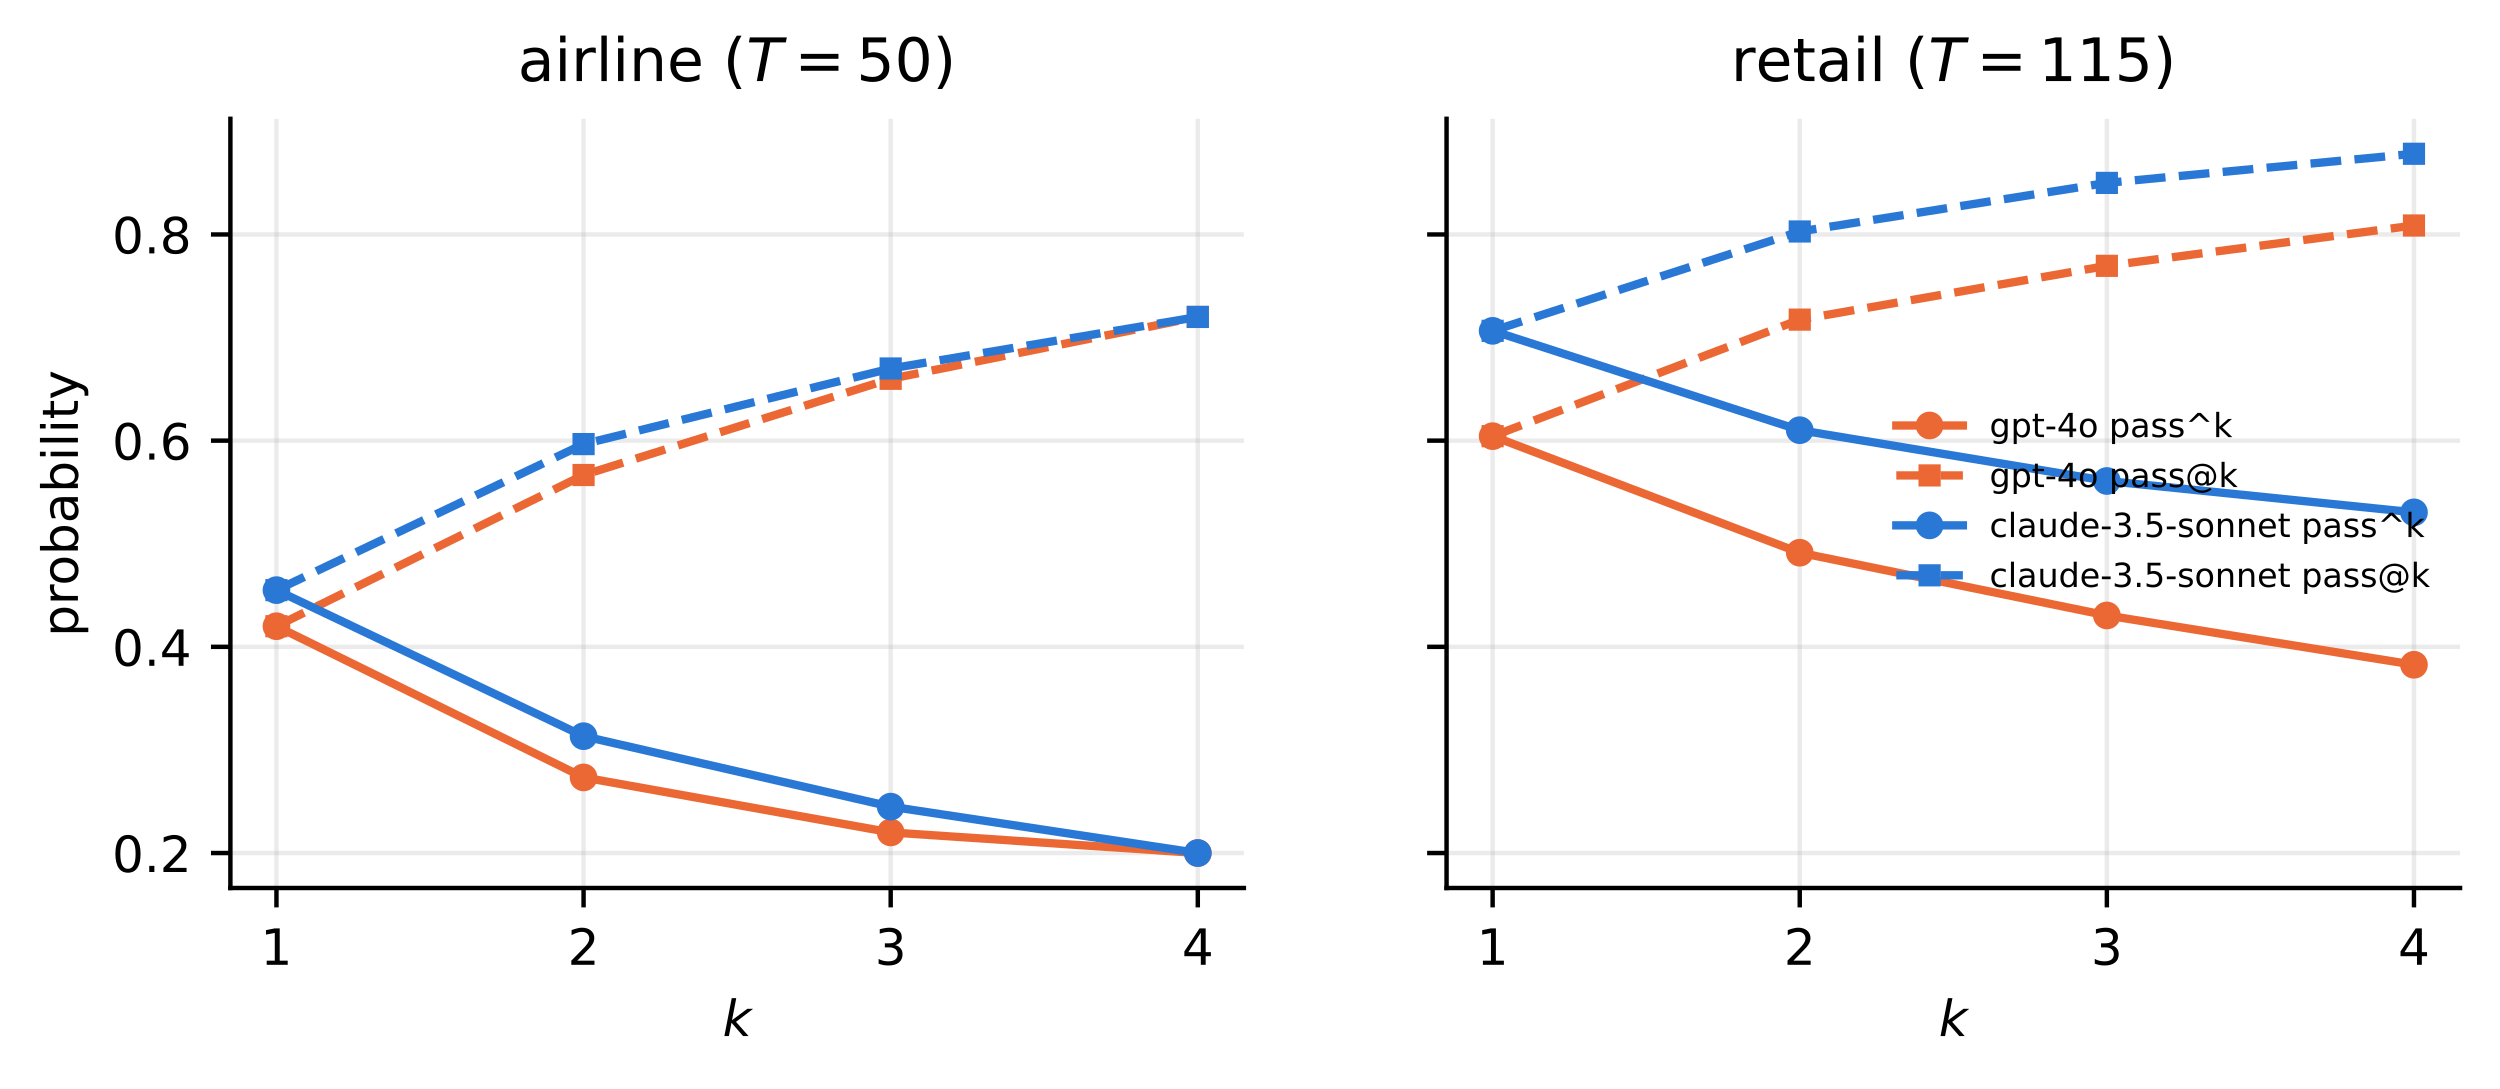
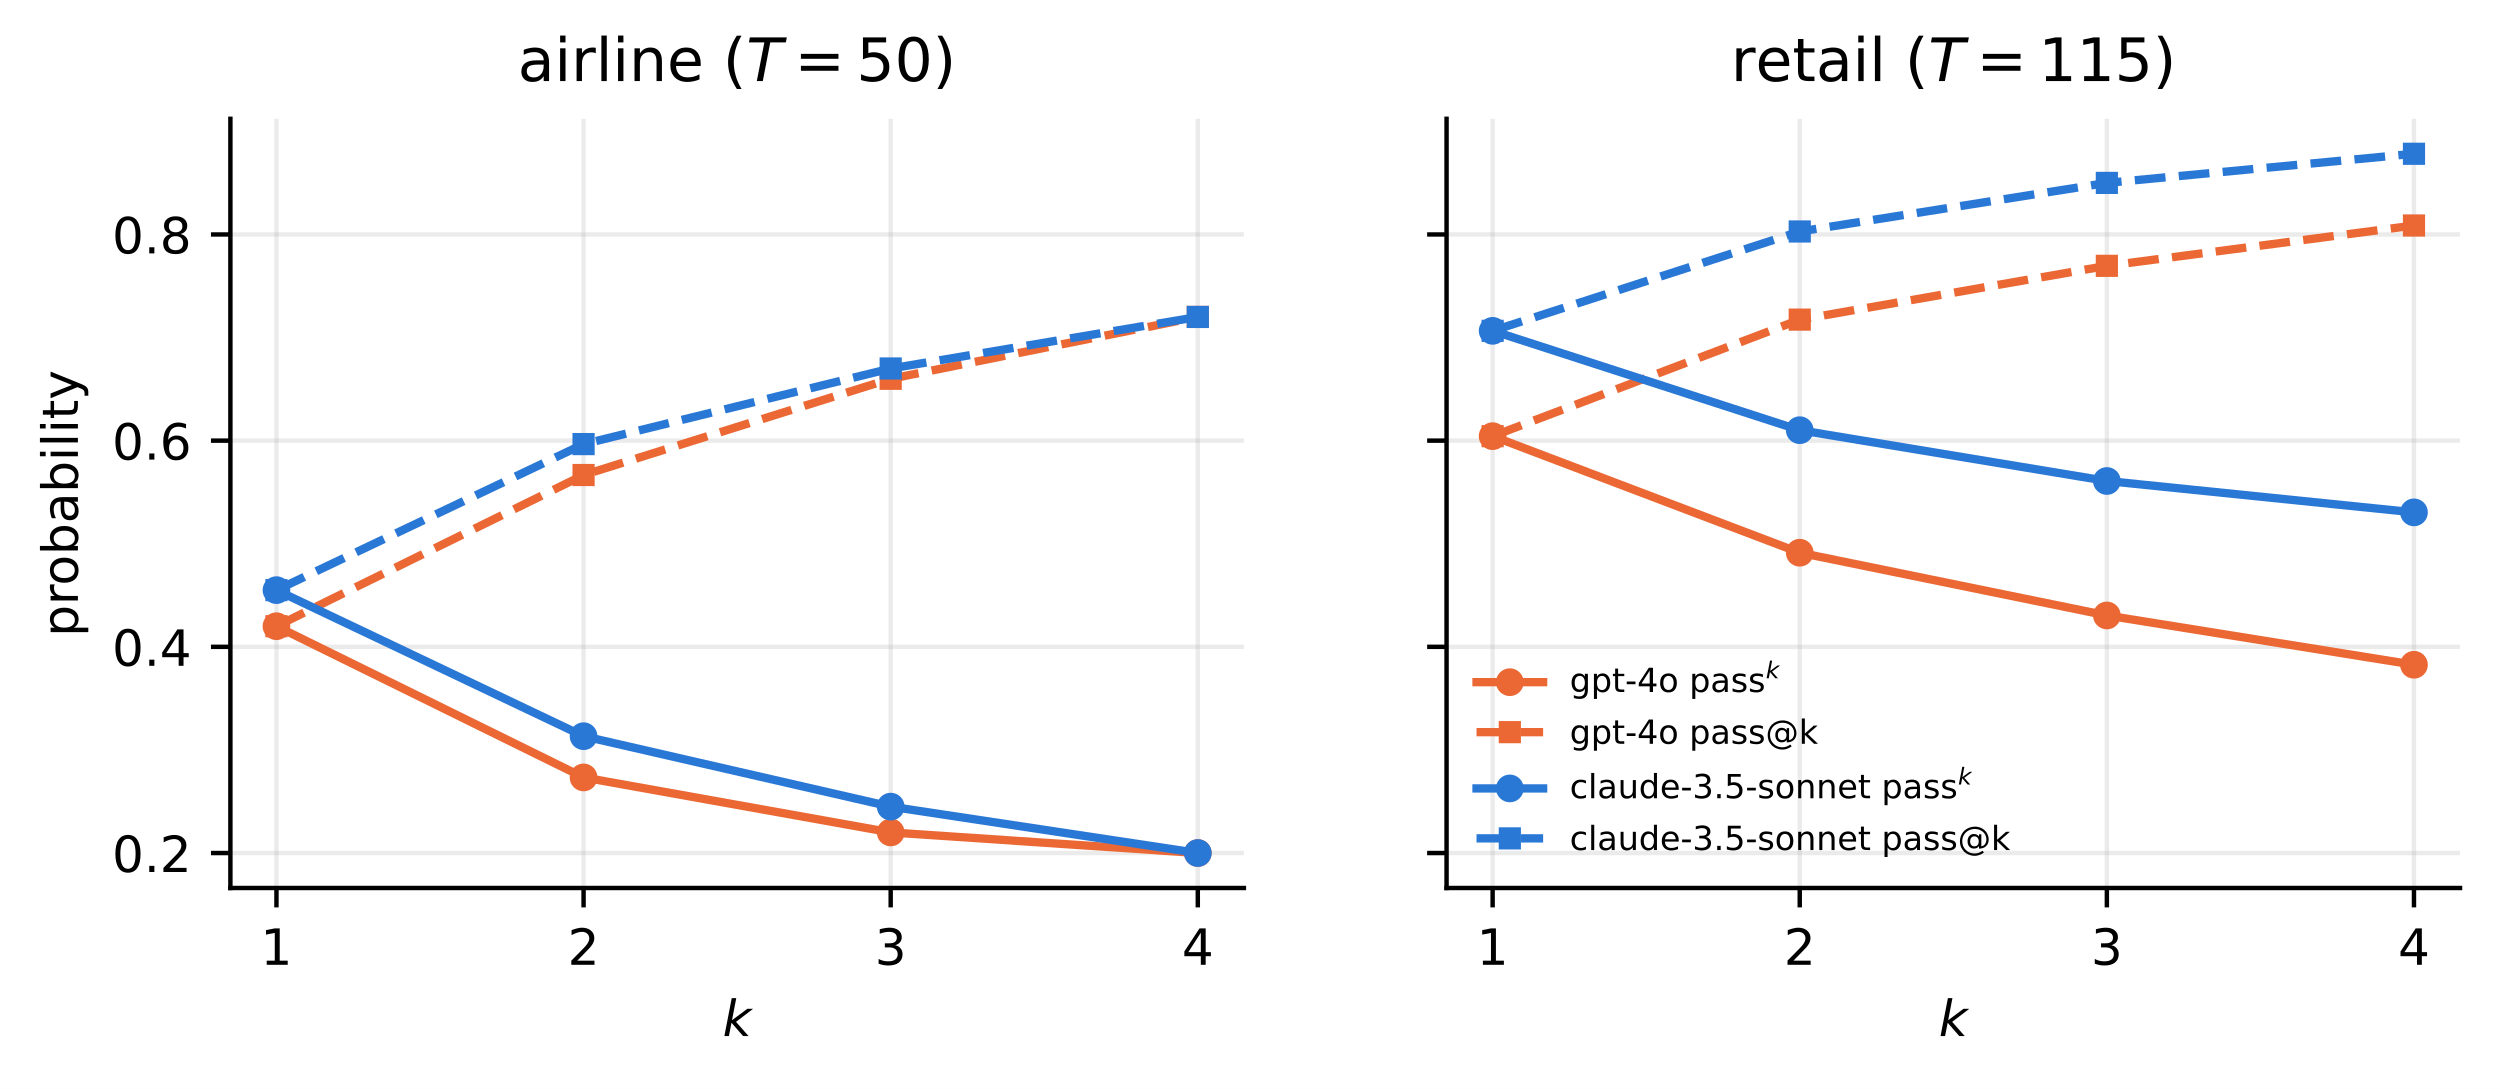
<svg xmlns="http://www.w3.org/2000/svg" xmlns:xlink="http://www.w3.org/1999/xlink" width="450.474pt" height="196.21pt" viewBox="0 0 450.474 196.21" version="1.1">
  <defs>
    <style type="text/css">*{stroke-linejoin: round; stroke-linecap: butt}</style>
  </defs>
  <g id="figure_1">
    <g id="patch_1">
      <path d="M 0 196.21  L 450.474 196.21  L 450.474 -0  L 0 -0  z " style="fill: #ffffff" />
    </g>
    <g id="axes_1">
      <g id="patch_2">
        <path d="M 41.514 160.008  L 224.132 160.008  L 224.132 21.408  L 41.514 21.408  z " style="fill: #ffffff" />
      </g>
      <g id="matplotlib.axis_1">
        <g id="xtick_1">
          <g id="line2d_1">
-             <path d="M 49.814 160.008  L 49.814 21.408  " clip-path="url(#p2a8a9ec91e)" style="fill: none; stroke: #b0b0b0; stroke-opacity: 0.25; stroke-width: 0.8; stroke-linecap: square" />
+             <path d="M 49.814 160.008  L 49.814 21.408  " clip-path="url(#pbe642a0449)" style="fill: none; stroke: #b0b0b0; stroke-opacity: 0.25; stroke-width: 0.8; stroke-linecap: square" />
          </g>
          <g id="line2d_2">
            <defs>
-               <path id="mb971554328" d="M 0 0  L 0 3.5  " style="stroke: #000000; stroke-width: 0.8" />
+               <path id="m2a8610dd9b" d="M 0 0  L 0 3.5  " style="stroke: #000000; stroke-width: 0.8" />
            </defs>
            <g>
-               <use xlink:href="#mb971554328" x="49.814" y="160.008" style="stroke: #000000; stroke-width: 0.8" />
+               <use xlink:href="#m2a8610dd9b" x="49.814" y="160.008" style="stroke: #000000; stroke-width: 0.8" />
            </g>
          </g>
          <g id="text_1">
            <text style="font-size: 9px; font-family: 'DejaVu Sans', 'Bitstream Vera Sans', 'Computer Modern Sans Serif', 'Lucida Grande', 'Verdana', 'Geneva', 'Lucid', 'Arial', 'Helvetica', 'Avant Garde', sans-serif; text-anchor: middle" x="49.814" y="173.846" transform="rotate(-0 49.81434 173.8459)">1</text>
          </g>
        </g>
        <g id="xtick_2">
          <g id="line2d_3">
-             <path d="M 105.153 160.008  L 105.153 21.408  " clip-path="url(#p2a8a9ec91e)" style="fill: none; stroke: #b0b0b0; stroke-opacity: 0.25; stroke-width: 0.8; stroke-linecap: square" />
+             <path d="M 105.153 160.008  L 105.153 21.408  " clip-path="url(#pbe642a0449)" style="fill: none; stroke: #b0b0b0; stroke-opacity: 0.25; stroke-width: 0.8; stroke-linecap: square" />
          </g>
          <g id="line2d_4">
            <g>
-               <use xlink:href="#mb971554328" x="105.153" y="160.008" style="stroke: #000000; stroke-width: 0.8" />
+               <use xlink:href="#m2a8610dd9b" x="105.153" y="160.008" style="stroke: #000000; stroke-width: 0.8" />
            </g>
          </g>
          <g id="text_2">
            <text style="font-size: 9px; font-family: 'DejaVu Sans', 'Bitstream Vera Sans', 'Computer Modern Sans Serif', 'Lucida Grande', 'Verdana', 'Geneva', 'Lucid', 'Arial', 'Helvetica', 'Avant Garde', sans-serif; text-anchor: middle" x="105.153" y="173.846" transform="rotate(-0 105.1532 173.8459)">2</text>
          </g>
        </g>
        <g id="xtick_3">
          <g id="line2d_5">
-             <path d="M 160.492 160.008  L 160.492 21.408  " clip-path="url(#p2a8a9ec91e)" style="fill: none; stroke: #b0b0b0; stroke-opacity: 0.25; stroke-width: 0.8; stroke-linecap: square" />
+             <path d="M 160.492 160.008  L 160.492 21.408  " clip-path="url(#pbe642a0449)" style="fill: none; stroke: #b0b0b0; stroke-opacity: 0.25; stroke-width: 0.8; stroke-linecap: square" />
          </g>
          <g id="line2d_6">
            <g>
-               <use xlink:href="#mb971554328" x="160.492" y="160.008" style="stroke: #000000; stroke-width: 0.8" />
+               <use xlink:href="#m2a8610dd9b" x="160.492" y="160.008" style="stroke: #000000; stroke-width: 0.8" />
            </g>
          </g>
          <g id="text_3">
            <text style="font-size: 9px; font-family: 'DejaVu Sans', 'Bitstream Vera Sans', 'Computer Modern Sans Serif', 'Lucida Grande', 'Verdana', 'Geneva', 'Lucid', 'Arial', 'Helvetica', 'Avant Garde', sans-serif; text-anchor: middle" x="160.492" y="173.846" transform="rotate(-0 160.492 173.8459)">3</text>
          </g>
        </g>
        <g id="xtick_4">
          <g id="line2d_7">
-             <path d="M 215.831 160.008  L 215.831 21.408  " clip-path="url(#p2a8a9ec91e)" style="fill: none; stroke: #b0b0b0; stroke-opacity: 0.25; stroke-width: 0.8; stroke-linecap: square" />
+             <path d="M 215.831 160.008  L 215.831 21.408  " clip-path="url(#pbe642a0449)" style="fill: none; stroke: #b0b0b0; stroke-opacity: 0.25; stroke-width: 0.8; stroke-linecap: square" />
          </g>
          <g id="line2d_8">
            <g>
-               <use xlink:href="#mb971554328" x="215.831" y="160.008" style="stroke: #000000; stroke-width: 0.8" />
+               <use xlink:href="#m2a8610dd9b" x="215.831" y="160.008" style="stroke: #000000; stroke-width: 0.8" />
            </g>
          </g>
          <g id="text_4">
            <text style="font-size: 9px; font-family: 'DejaVu Sans', 'Bitstream Vera Sans', 'Computer Modern Sans Serif', 'Lucida Grande', 'Verdana', 'Geneva', 'Lucid', 'Arial', 'Helvetica', 'Avant Garde', sans-serif; text-anchor: middle" x="215.831" y="173.846" transform="rotate(-0 215.8309 173.8459)">4</text>
          </g>
        </g>
        <g id="text_5">
          <g transform="translate(130.2126 186.848)">
            <text>
              <tspan x="0" y="-0.156" style="font-style: oblique; font-size: 9px; font-family: 'DejaVu Sans'">k</tspan>
            </text>
          </g>
        </g>
      </g>
      <g id="matplotlib.axis_2">
        <g id="ytick_1">
          <g id="line2d_9">
-             <path d="M 41.514 153.708  L 224.132 153.708  " clip-path="url(#p2a8a9ec91e)" style="fill: none; stroke: #b0b0b0; stroke-opacity: 0.25; stroke-width: 0.8; stroke-linecap: square" />
+             <path d="M 41.514 153.708  L 224.132 153.708  " clip-path="url(#pbe642a0449)" style="fill: none; stroke: #b0b0b0; stroke-opacity: 0.25; stroke-width: 0.8; stroke-linecap: square" />
          </g>
          <g id="line2d_10">
            <defs>
-               <path id="maf1c0a538e" d="M 0 0  L -3.5 0  " style="stroke: #000000; stroke-width: 0.8" />
+               <path id="mf143df20ba" d="M 0 0  L -3.5 0  " style="stroke: #000000; stroke-width: 0.8" />
            </defs>
            <g>
-               <use xlink:href="#maf1c0a538e" x="41.514" y="153.708" style="stroke: #000000; stroke-width: 0.8" />
+               <use xlink:href="#mf143df20ba" x="41.514" y="153.708" style="stroke: #000000; stroke-width: 0.8" />
            </g>
          </g>
          <g id="text_6">
            <text style="font-size: 9px; font-family: 'DejaVu Sans', 'Bitstream Vera Sans', 'Computer Modern Sans Serif', 'Lucida Grande', 'Verdana', 'Geneva', 'Lucid', 'Arial', 'Helvetica', 'Avant Garde', sans-serif; text-anchor: end" x="34.514" y="157.127" transform="rotate(-0 34.51352 157.1269)">0.2</text>
          </g>
        </g>
        <g id="ytick_2">
          <g id="line2d_11">
-             <path d="M 41.514 116.554  L 224.132 116.554  " clip-path="url(#p2a8a9ec91e)" style="fill: none; stroke: #b0b0b0; stroke-opacity: 0.25; stroke-width: 0.8; stroke-linecap: square" />
+             <path d="M 41.514 116.554  L 224.132 116.554  " clip-path="url(#pbe642a0449)" style="fill: none; stroke: #b0b0b0; stroke-opacity: 0.25; stroke-width: 0.8; stroke-linecap: square" />
          </g>
          <g id="line2d_12">
            <g>
-               <use xlink:href="#maf1c0a538e" x="41.514" y="116.554" style="stroke: #000000; stroke-width: 0.8" />
+               <use xlink:href="#mf143df20ba" x="41.514" y="116.554" style="stroke: #000000; stroke-width: 0.8" />
            </g>
          </g>
          <g id="text_7">
            <text style="font-size: 9px; font-family: 'DejaVu Sans', 'Bitstream Vera Sans', 'Computer Modern Sans Serif', 'Lucida Grande', 'Verdana', 'Geneva', 'Lucid', 'Arial', 'Helvetica', 'Avant Garde', sans-serif; text-anchor: end" x="34.514" y="119.973" transform="rotate(-0 34.51352 119.9731)">0.4</text>
          </g>
        </g>
        <g id="ytick_3">
          <g id="line2d_13">
-             <path d="M 41.514 79.4  L 224.132 79.4  " clip-path="url(#p2a8a9ec91e)" style="fill: none; stroke: #b0b0b0; stroke-opacity: 0.25; stroke-width: 0.8; stroke-linecap: square" />
+             <path d="M 41.514 79.4  L 224.132 79.4  " clip-path="url(#pbe642a0449)" style="fill: none; stroke: #b0b0b0; stroke-opacity: 0.25; stroke-width: 0.8; stroke-linecap: square" />
          </g>
          <g id="line2d_14">
            <g>
-               <use xlink:href="#maf1c0a538e" x="41.514" y="79.4" style="stroke: #000000; stroke-width: 0.8" />
+               <use xlink:href="#mf143df20ba" x="41.514" y="79.4" style="stroke: #000000; stroke-width: 0.8" />
            </g>
          </g>
          <g id="text_8">
            <text style="font-size: 9px; font-family: 'DejaVu Sans', 'Bitstream Vera Sans', 'Computer Modern Sans Serif', 'Lucida Grande', 'Verdana', 'Geneva', 'Lucid', 'Arial', 'Helvetica', 'Avant Garde', sans-serif; text-anchor: end" x="34.514" y="82.819" transform="rotate(-0 34.51352 82.81925)">0.6</text>
          </g>
        </g>
        <g id="ytick_4">
          <g id="line2d_15">
-             <path d="M 41.514 42.246  L 224.132 42.246  " clip-path="url(#p2a8a9ec91e)" style="fill: none; stroke: #b0b0b0; stroke-opacity: 0.25; stroke-width: 0.8; stroke-linecap: square" />
+             <path d="M 41.514 42.246  L 224.132 42.246  " clip-path="url(#pbe642a0449)" style="fill: none; stroke: #b0b0b0; stroke-opacity: 0.25; stroke-width: 0.8; stroke-linecap: square" />
          </g>
          <g id="line2d_16">
            <g>
-               <use xlink:href="#maf1c0a538e" x="41.514" y="42.246" style="stroke: #000000; stroke-width: 0.8" />
+               <use xlink:href="#mf143df20ba" x="41.514" y="42.246" style="stroke: #000000; stroke-width: 0.8" />
            </g>
          </g>
          <g id="text_9">
            <text style="font-size: 9px; font-family: 'DejaVu Sans', 'Bitstream Vera Sans', 'Computer Modern Sans Serif', 'Lucida Grande', 'Verdana', 'Geneva', 'Lucid', 'Arial', 'Helvetica', 'Avant Garde', sans-serif; text-anchor: end" x="34.514" y="45.665" transform="rotate(-0 34.51352 45.66541)">0.8</text>
          </g>
        </g>
        <g id="text_10">
          <text style="font-size: 9px; font-family: 'DejaVu Sans', 'Bitstream Vera Sans', 'Computer Modern Sans Serif', 'Lucida Grande', 'Verdana', 'Geneva', 'Lucid', 'Arial', 'Helvetica', 'Avant Garde', sans-serif; text-anchor: middle" x="14.039" y="90.708" transform="rotate(-90 14.03859 90.708)">probability</text>
        </g>
      </g>
      <g id="line2d_17">
-         <path d="M 49.814 112.839  L 105.153 140.085  L 160.492 149.993  L 215.831 153.708  " clip-path="url(#p2a8a9ec91e)" style="fill: none; stroke: #eb6834; stroke-width: 1.5; stroke-linecap: square" />
+         <path d="M 49.814 112.839  L 105.153 140.085  L 160.492 149.993  L 215.831 153.708  " clip-path="url(#pbe642a0449)" style="fill: none; stroke: #eb6834; stroke-width: 1.5; stroke-linecap: square" />
        <defs>
-           <path id="m4c5f405636" d="M 0 2  C 0.53 2 1.039 1.789 1.414 1.414  C 1.789 1.039 2 0.53 2 0  C 2 -0.53 1.789 -1.039 1.414 -1.414  C 1.039 -1.789 0.53 -2 0 -2  C -0.53 -2 -1.039 -1.789 -1.414 -1.414  C -1.789 -1.039 -2 -0.53 -2 0  C -2 0.53 -1.789 1.039 -1.414 1.414  C -1.039 1.789 -0.53 2 0 2  z " style="stroke: #eb6834" />
+           <path id="mca88dd2475" d="M 0 2  C 0.53 2 1.039 1.789 1.414 1.414  C 1.789 1.039 2 0.53 2 0  C 2 -0.53 1.789 -1.039 1.414 -1.414  C 1.039 -1.789 0.53 -2 0 -2  C -0.53 -2 -1.039 -1.789 -1.414 -1.414  C -1.789 -1.039 -2 -0.53 -2 0  C -2 0.53 -1.789 1.039 -1.414 1.414  C -1.039 1.789 -0.53 2 0 2  z " style="stroke: #eb6834" />
        </defs>
-         <g clip-path="url(#p2a8a9ec91e)">
-           <use xlink:href="#m4c5f405636" x="49.814" y="112.839" style="fill: #eb6834; stroke: #eb6834" />
-           <use xlink:href="#m4c5f405636" x="105.153" y="140.085" style="fill: #eb6834; stroke: #eb6834" />
-           <use xlink:href="#m4c5f405636" x="160.492" y="149.993" style="fill: #eb6834; stroke: #eb6834" />
-           <use xlink:href="#m4c5f405636" x="215.831" y="153.708" style="fill: #eb6834; stroke: #eb6834" />
+         <g clip-path="url(#pbe642a0449)">
+           <use xlink:href="#mca88dd2475" x="49.814" y="112.839" style="fill: #eb6834; stroke: #eb6834" />
+           <use xlink:href="#mca88dd2475" x="105.153" y="140.085" style="fill: #eb6834; stroke: #eb6834" />
+           <use xlink:href="#mca88dd2475" x="160.492" y="149.993" style="fill: #eb6834; stroke: #eb6834" />
+           <use xlink:href="#mca88dd2475" x="215.831" y="153.708" style="fill: #eb6834; stroke: #eb6834" />
        </g>
      </g>
      <g id="line2d_18">
-         <path d="M 49.814 112.839  L 105.153 85.593  L 160.492 68.254  L 215.831 57.108  " clip-path="url(#p2a8a9ec91e)" style="fill: none; stroke-dasharray: 5.55,2.4; stroke-dashoffset: 0; stroke: #eb6834; stroke-width: 1.5" />
+         <path d="M 49.814 112.839  L 105.153 85.593  L 160.492 68.254  L 215.831 57.108  " clip-path="url(#pbe642a0449)" style="fill: none; stroke-dasharray: 5.55,2.4; stroke-dashoffset: 0; stroke: #eb6834; stroke-width: 1.5" />
        <defs>
-           <path id="m3710a5aaa8" d="M -1.5 1.5  L 1.5 1.5  L 1.5 -1.5  L -1.5 -1.5  z " style="stroke: #eb6834; stroke-linejoin: miter" />
+           <path id="m6810fb49ba" d="M -1.5 1.5  L 1.5 1.5  L 1.5 -1.5  L -1.5 -1.5  z " style="stroke: #eb6834; stroke-linejoin: miter" />
        </defs>
-         <g clip-path="url(#p2a8a9ec91e)">
-           <use xlink:href="#m3710a5aaa8" x="49.814" y="112.839" style="fill: #eb6834; stroke: #eb6834; stroke-linejoin: miter" />
-           <use xlink:href="#m3710a5aaa8" x="105.153" y="85.593" style="fill: #eb6834; stroke: #eb6834; stroke-linejoin: miter" />
-           <use xlink:href="#m3710a5aaa8" x="160.492" y="68.254" style="fill: #eb6834; stroke: #eb6834; stroke-linejoin: miter" />
-           <use xlink:href="#m3710a5aaa8" x="215.831" y="57.108" style="fill: #eb6834; stroke: #eb6834; stroke-linejoin: miter" />
+         <g clip-path="url(#pbe642a0449)">
+           <use xlink:href="#m6810fb49ba" x="49.814" y="112.839" style="fill: #eb6834; stroke: #eb6834; stroke-linejoin: miter" />
+           <use xlink:href="#m6810fb49ba" x="105.153" y="85.593" style="fill: #eb6834; stroke: #eb6834; stroke-linejoin: miter" />
+           <use xlink:href="#m6810fb49ba" x="160.492" y="68.254" style="fill: #eb6834; stroke: #eb6834; stroke-linejoin: miter" />
+           <use xlink:href="#m6810fb49ba" x="215.831" y="57.108" style="fill: #eb6834; stroke: #eb6834; stroke-linejoin: miter" />
        </g>
      </g>
      <g id="line2d_19">
-         <path d="M 49.814 106.337  L 105.153 132.654  L 160.492 145.348  L 215.831 153.708  " clip-path="url(#p2a8a9ec91e)" style="fill: none; stroke: #2a78d6; stroke-width: 1.5; stroke-linecap: square" />
+         <path d="M 49.814 106.337  L 105.153 132.654  L 160.492 145.348  L 215.831 153.708  " clip-path="url(#pbe642a0449)" style="fill: none; stroke: #2a78d6; stroke-width: 1.5; stroke-linecap: square" />
        <defs>
-           <path id="m49c2b60aa7" d="M 0 2  C 0.53 2 1.039 1.789 1.414 1.414  C 1.789 1.039 2 0.53 2 0  C 2 -0.53 1.789 -1.039 1.414 -1.414  C 1.039 -1.789 0.53 -2 0 -2  C -0.53 -2 -1.039 -1.789 -1.414 -1.414  C -1.789 -1.039 -2 -0.53 -2 0  C -2 0.53 -1.789 1.039 -1.414 1.414  C -1.039 1.789 -0.53 2 0 2  z " style="stroke: #2a78d6" />
+           <path id="me461c7ccdc" d="M 0 2  C 0.53 2 1.039 1.789 1.414 1.414  C 1.789 1.039 2 0.53 2 0  C 2 -0.53 1.789 -1.039 1.414 -1.414  C 1.039 -1.789 0.53 -2 0 -2  C -0.53 -2 -1.039 -1.789 -1.414 -1.414  C -1.789 -1.039 -2 -0.53 -2 0  C -2 0.53 -1.789 1.039 -1.414 1.414  C -1.039 1.789 -0.53 2 0 2  z " style="stroke: #2a78d6" />
        </defs>
-         <g clip-path="url(#p2a8a9ec91e)">
-           <use xlink:href="#m49c2b60aa7" x="49.814" y="106.337" style="fill: #2a78d6; stroke: #2a78d6" />
-           <use xlink:href="#m49c2b60aa7" x="105.153" y="132.654" style="fill: #2a78d6; stroke: #2a78d6" />
-           <use xlink:href="#m49c2b60aa7" x="160.492" y="145.348" style="fill: #2a78d6; stroke: #2a78d6" />
-           <use xlink:href="#m49c2b60aa7" x="215.831" y="153.708" style="fill: #2a78d6; stroke: #2a78d6" />
+         <g clip-path="url(#pbe642a0449)">
+           <use xlink:href="#me461c7ccdc" x="49.814" y="106.337" style="fill: #2a78d6; stroke: #2a78d6" />
+           <use xlink:href="#me461c7ccdc" x="105.153" y="132.654" style="fill: #2a78d6; stroke: #2a78d6" />
+           <use xlink:href="#me461c7ccdc" x="160.492" y="145.348" style="fill: #2a78d6; stroke: #2a78d6" />
+           <use xlink:href="#me461c7ccdc" x="215.831" y="153.708" style="fill: #2a78d6; stroke: #2a78d6" />
        </g>
      </g>
      <g id="line2d_20">
-         <path d="M 49.814 106.337  L 105.153 80.02  L 160.492 66.396  L 215.831 57.108  " clip-path="url(#p2a8a9ec91e)" style="fill: none; stroke-dasharray: 5.55,2.4; stroke-dashoffset: 0; stroke: #2a78d6; stroke-width: 1.5" />
+         <path d="M 49.814 106.337  L 105.153 80.02  L 160.492 66.396  L 215.831 57.108  " clip-path="url(#pbe642a0449)" style="fill: none; stroke-dasharray: 5.55,2.4; stroke-dashoffset: 0; stroke: #2a78d6; stroke-width: 1.5" />
        <defs>
-           <path id="m494b61b30a" d="M -1.5 1.5  L 1.5 1.5  L 1.5 -1.5  L -1.5 -1.5  z " style="stroke: #2a78d6; stroke-linejoin: miter" />
+           <path id="m9b87be59d2" d="M -1.5 1.5  L 1.5 1.5  L 1.5 -1.5  L -1.5 -1.5  z " style="stroke: #2a78d6; stroke-linejoin: miter" />
        </defs>
-         <g clip-path="url(#p2a8a9ec91e)">
-           <use xlink:href="#m494b61b30a" x="49.814" y="106.337" style="fill: #2a78d6; stroke: #2a78d6; stroke-linejoin: miter" />
-           <use xlink:href="#m494b61b30a" x="105.153" y="80.02" style="fill: #2a78d6; stroke: #2a78d6; stroke-linejoin: miter" />
-           <use xlink:href="#m494b61b30a" x="160.492" y="66.396" style="fill: #2a78d6; stroke: #2a78d6; stroke-linejoin: miter" />
-           <use xlink:href="#m494b61b30a" x="215.831" y="57.108" style="fill: #2a78d6; stroke: #2a78d6; stroke-linejoin: miter" />
+         <g clip-path="url(#pbe642a0449)">
+           <use xlink:href="#m9b87be59d2" x="49.814" y="106.337" style="fill: #2a78d6; stroke: #2a78d6; stroke-linejoin: miter" />
+           <use xlink:href="#m9b87be59d2" x="105.153" y="80.02" style="fill: #2a78d6; stroke: #2a78d6; stroke-linejoin: miter" />
+           <use xlink:href="#m9b87be59d2" x="160.492" y="66.396" style="fill: #2a78d6; stroke: #2a78d6; stroke-linejoin: miter" />
+           <use xlink:href="#m9b87be59d2" x="215.831" y="57.108" style="fill: #2a78d6; stroke: #2a78d6; stroke-linejoin: miter" />
        </g>
      </g>
      <g id="patch_3">
        <path d="M 41.514 160.008  L 41.514 21.408  " style="fill: none; stroke: #000000; stroke-width: 0.8; stroke-linejoin: miter; stroke-linecap: square" />
      </g>
      <g id="patch_4">
        <path d="M 41.514 160.008  L 224.132 160.008  " style="fill: none; stroke: #000000; stroke-width: 0.8; stroke-linejoin: miter; stroke-linecap: square" />
      </g>
      <g id="text_11">
        <g transform="translate(93.29461 15.408)">
          <text>
            <tspan x="0" y="-0.797" style="font-size: 10.8px; font-family: 'DejaVu Sans'">a</tspan>
            <tspan x="6.616" y="-0.797" style="font-size: 10.8px; font-family: 'DejaVu Sans'">i</tspan>
            <tspan x="9.616" y="-0.797" style="font-size: 10.8px; font-family: 'DejaVu Sans'">r</tspan>
            <tspan x="14.055" y="-0.797" style="font-size: 10.8px; font-family: 'DejaVu Sans'">l</tspan>
            <tspan x="17.055" y="-0.797" style="font-size: 10.8px; font-family: 'DejaVu Sans'">i</tspan>
            <tspan x="20.054" y="-0.797" style="font-size: 10.8px; font-family: 'DejaVu Sans'">n</tspan>
            <tspan x="26.897" y="-0.797" style="font-size: 10.8px; font-family: 'DejaVu Sans'">e</tspan>
            <tspan x="33.54" y="-0.797" style="font-size: 10.8px; font-family: 'DejaVu Sans'"> </tspan>
            <tspan x="36.972" y="-0.797" style="font-size: 10.8px; font-family: 'DejaVu Sans'">(</tspan>
            <tspan x="49.883" y="-0.797" style="font-size: 10.8px; font-family: 'DejaVu Sans'">=</tspan>
            <tspan x="61.033" y="-0.797" style="font-size: 10.8px; font-family: 'DejaVu Sans'">5</tspan>
            <tspan x="67.902" y="-0.797" style="font-size: 10.8px; font-family: 'DejaVu Sans'">0</tspan>
            <tspan x="74.772" y="-0.797" style="font-size: 10.8px; font-family: 'DejaVu Sans'">)</tspan>
            <tspan x="41.184" y="-0.797" style="font-style: oblique; font-size: 10.8px; font-family: 'DejaVu Sans'">T</tspan>
          </text>
        </g>
      </g>
    </g>
    <g id="axes_2">
      <g id="patch_5">
        <path d="M 260.655 160.008  L 443.274 160.008  L 443.274 21.408  L 260.655 21.408  z " style="fill: #ffffff" />
      </g>
      <g id="matplotlib.axis_3">
        <g id="xtick_5">
          <g id="line2d_21">
-             <path d="M 268.956 160.008  L 268.956 21.408  " clip-path="url(#p638ec4ef2d)" style="fill: none; stroke: #b0b0b0; stroke-opacity: 0.25; stroke-width: 0.8; stroke-linecap: square" />
+             <path d="M 268.956 160.008  L 268.956 21.408  " clip-path="url(#p7bfe43ac70)" style="fill: none; stroke: #b0b0b0; stroke-opacity: 0.25; stroke-width: 0.8; stroke-linecap: square" />
          </g>
          <g id="line2d_22">
            <g>
-               <use xlink:href="#mb971554328" x="268.956" y="160.008" style="stroke: #000000; stroke-width: 0.8" />
+               <use xlink:href="#m2a8610dd9b" x="268.956" y="160.008" style="stroke: #000000; stroke-width: 0.8" />
            </g>
          </g>
          <g id="text_12">
            <text style="font-size: 9px; font-family: 'DejaVu Sans', 'Bitstream Vera Sans', 'Computer Modern Sans Serif', 'Lucida Grande', 'Verdana', 'Geneva', 'Lucid', 'Arial', 'Helvetica', 'Avant Garde', sans-serif; text-anchor: middle" x="268.956" y="173.846" transform="rotate(-0 268.9562 173.8459)">1</text>
          </g>
        </g>
        <g id="xtick_6">
          <g id="line2d_23">
-             <path d="M 324.295 160.008  L 324.295 21.408  " clip-path="url(#p638ec4ef2d)" style="fill: none; stroke: #b0b0b0; stroke-opacity: 0.25; stroke-width: 0.8; stroke-linecap: square" />
+             <path d="M 324.295 160.008  L 324.295 21.408  " clip-path="url(#p7bfe43ac70)" style="fill: none; stroke: #b0b0b0; stroke-opacity: 0.25; stroke-width: 0.8; stroke-linecap: square" />
          </g>
          <g id="line2d_24">
            <g>
-               <use xlink:href="#mb971554328" x="324.295" y="160.008" style="stroke: #000000; stroke-width: 0.8" />
+               <use xlink:href="#m2a8610dd9b" x="324.295" y="160.008" style="stroke: #000000; stroke-width: 0.8" />
            </g>
          </g>
          <g id="text_13">
            <text style="font-size: 9px; font-family: 'DejaVu Sans', 'Bitstream Vera Sans', 'Computer Modern Sans Serif', 'Lucida Grande', 'Verdana', 'Geneva', 'Lucid', 'Arial', 'Helvetica', 'Avant Garde', sans-serif; text-anchor: middle" x="324.295" y="173.846" transform="rotate(-0 324.295 173.8459)">2</text>
          </g>
        </g>
        <g id="xtick_7">
          <g id="line2d_25">
-             <path d="M 379.634 160.008  L 379.634 21.408  " clip-path="url(#p638ec4ef2d)" style="fill: none; stroke: #b0b0b0; stroke-opacity: 0.25; stroke-width: 0.8; stroke-linecap: square" />
+             <path d="M 379.634 160.008  L 379.634 21.408  " clip-path="url(#p7bfe43ac70)" style="fill: none; stroke: #b0b0b0; stroke-opacity: 0.25; stroke-width: 0.8; stroke-linecap: square" />
          </g>
          <g id="line2d_26">
            <g>
-               <use xlink:href="#mb971554328" x="379.634" y="160.008" style="stroke: #000000; stroke-width: 0.8" />
+               <use xlink:href="#m2a8610dd9b" x="379.634" y="160.008" style="stroke: #000000; stroke-width: 0.8" />
            </g>
          </g>
          <g id="text_14">
            <text style="font-size: 9px; font-family: 'DejaVu Sans', 'Bitstream Vera Sans', 'Computer Modern Sans Serif', 'Lucida Grande', 'Verdana', 'Geneva', 'Lucid', 'Arial', 'Helvetica', 'Avant Garde', sans-serif; text-anchor: middle" x="379.634" y="173.846" transform="rotate(-0 379.6338 173.8459)">3</text>
          </g>
        </g>
        <g id="xtick_8">
          <g id="line2d_27">
-             <path d="M 434.973 160.008  L 434.973 21.408  " clip-path="url(#p638ec4ef2d)" style="fill: none; stroke: #b0b0b0; stroke-opacity: 0.25; stroke-width: 0.8; stroke-linecap: square" />
+             <path d="M 434.973 160.008  L 434.973 21.408  " clip-path="url(#p7bfe43ac70)" style="fill: none; stroke: #b0b0b0; stroke-opacity: 0.25; stroke-width: 0.8; stroke-linecap: square" />
          </g>
          <g id="line2d_28">
            <g>
-               <use xlink:href="#mb971554328" x="434.973" y="160.008" style="stroke: #000000; stroke-width: 0.8" />
+               <use xlink:href="#m2a8610dd9b" x="434.973" y="160.008" style="stroke: #000000; stroke-width: 0.8" />
            </g>
          </g>
          <g id="text_15">
            <text style="font-size: 9px; font-family: 'DejaVu Sans', 'Bitstream Vera Sans', 'Computer Modern Sans Serif', 'Lucida Grande', 'Verdana', 'Geneva', 'Lucid', 'Arial', 'Helvetica', 'Avant Garde', sans-serif; text-anchor: middle" x="434.973" y="173.846" transform="rotate(-0 434.9727 173.8459)">4</text>
          </g>
        </g>
        <g id="text_16">
          <g transform="translate(349.3544 186.848)">
            <text>
              <tspan x="0" y="-0.156" style="font-style: oblique; font-size: 9px; font-family: 'DejaVu Sans'">k</tspan>
            </text>
          </g>
        </g>
      </g>
      <g id="matplotlib.axis_4">
        <g id="ytick_5">
          <g id="line2d_29">
-             <path d="M 260.655 153.708  L 443.274 153.708  " clip-path="url(#p638ec4ef2d)" style="fill: none; stroke: #b0b0b0; stroke-opacity: 0.25; stroke-width: 0.8; stroke-linecap: square" />
+             <path d="M 260.655 153.708  L 443.274 153.708  " clip-path="url(#p7bfe43ac70)" style="fill: none; stroke: #b0b0b0; stroke-opacity: 0.25; stroke-width: 0.8; stroke-linecap: square" />
          </g>
          <g id="line2d_30">
            <g>
-               <use xlink:href="#maf1c0a538e" x="260.655" y="153.708" style="stroke: #000000; stroke-width: 0.8" />
+               <use xlink:href="#mf143df20ba" x="260.655" y="153.708" style="stroke: #000000; stroke-width: 0.8" />
            </g>
          </g>
        </g>
        <g id="ytick_6">
          <g id="line2d_31">
-             <path d="M 260.655 116.554  L 443.274 116.554  " clip-path="url(#p638ec4ef2d)" style="fill: none; stroke: #b0b0b0; stroke-opacity: 0.25; stroke-width: 0.8; stroke-linecap: square" />
+             <path d="M 260.655 116.554  L 443.274 116.554  " clip-path="url(#p7bfe43ac70)" style="fill: none; stroke: #b0b0b0; stroke-opacity: 0.25; stroke-width: 0.8; stroke-linecap: square" />
          </g>
          <g id="line2d_32">
            <g>
-               <use xlink:href="#maf1c0a538e" x="260.655" y="116.554" style="stroke: #000000; stroke-width: 0.8" />
+               <use xlink:href="#mf143df20ba" x="260.655" y="116.554" style="stroke: #000000; stroke-width: 0.8" />
            </g>
          </g>
        </g>
        <g id="ytick_7">
          <g id="line2d_33">
-             <path d="M 260.655 79.4  L 443.274 79.4  " clip-path="url(#p638ec4ef2d)" style="fill: none; stroke: #b0b0b0; stroke-opacity: 0.25; stroke-width: 0.8; stroke-linecap: square" />
+             <path d="M 260.655 79.4  L 443.274 79.4  " clip-path="url(#p7bfe43ac70)" style="fill: none; stroke: #b0b0b0; stroke-opacity: 0.25; stroke-width: 0.8; stroke-linecap: square" />
          </g>
          <g id="line2d_34">
            <g>
-               <use xlink:href="#maf1c0a538e" x="260.655" y="79.4" style="stroke: #000000; stroke-width: 0.8" />
+               <use xlink:href="#mf143df20ba" x="260.655" y="79.4" style="stroke: #000000; stroke-width: 0.8" />
            </g>
          </g>
        </g>
        <g id="ytick_8">
          <g id="line2d_35">
-             <path d="M 260.655 42.246  L 443.274 42.246  " clip-path="url(#p638ec4ef2d)" style="fill: none; stroke: #b0b0b0; stroke-opacity: 0.25; stroke-width: 0.8; stroke-linecap: square" />
+             <path d="M 260.655 42.246  L 443.274 42.246  " clip-path="url(#p7bfe43ac70)" style="fill: none; stroke: #b0b0b0; stroke-opacity: 0.25; stroke-width: 0.8; stroke-linecap: square" />
          </g>
          <g id="line2d_36">
            <g>
-               <use xlink:href="#maf1c0a538e" x="260.655" y="42.246" style="stroke: #000000; stroke-width: 0.8" />
+               <use xlink:href="#mf143df20ba" x="260.655" y="42.246" style="stroke: #000000; stroke-width: 0.8" />
            </g>
          </g>
        </g>
      </g>
      <g id="line2d_37">
-         <path d="M 268.956 78.593  L 324.295 99.593  L 379.634 110.9  L 434.973 119.785  " clip-path="url(#p638ec4ef2d)" style="fill: none; stroke: #eb6834; stroke-width: 1.5; stroke-linecap: square" />
-         <g clip-path="url(#p638ec4ef2d)">
-           <use xlink:href="#m4c5f405636" x="268.956" y="78.593" style="fill: #eb6834; stroke: #eb6834" />
-           <use xlink:href="#m4c5f405636" x="324.295" y="99.593" style="fill: #eb6834; stroke: #eb6834" />
-           <use xlink:href="#m4c5f405636" x="379.634" y="110.9" style="fill: #eb6834; stroke: #eb6834" />
-           <use xlink:href="#m4c5f405636" x="434.973" y="119.785" style="fill: #eb6834; stroke: #eb6834" />
+         <path d="M 268.956 78.593  L 324.295 99.593  L 379.634 110.9  L 434.973 119.785  " clip-path="url(#p7bfe43ac70)" style="fill: none; stroke: #eb6834; stroke-width: 1.5; stroke-linecap: square" />
+         <g clip-path="url(#p7bfe43ac70)">
+           <use xlink:href="#mca88dd2475" x="268.956" y="78.593" style="fill: #eb6834; stroke: #eb6834" />
+           <use xlink:href="#mca88dd2475" x="324.295" y="99.593" style="fill: #eb6834; stroke: #eb6834" />
+           <use xlink:href="#mca88dd2475" x="379.634" y="110.9" style="fill: #eb6834; stroke: #eb6834" />
+           <use xlink:href="#mca88dd2475" x="434.973" y="119.785" style="fill: #eb6834; stroke: #eb6834" />
        </g>
      </g>
      <g id="line2d_38">
-         <path d="M 268.956 78.593  L 324.295 57.593  L 379.634 47.9  L 434.973 40.631  " clip-path="url(#p638ec4ef2d)" style="fill: none; stroke-dasharray: 5.55,2.4; stroke-dashoffset: 0; stroke: #eb6834; stroke-width: 1.5" />
-         <g clip-path="url(#p638ec4ef2d)">
-           <use xlink:href="#m3710a5aaa8" x="268.956" y="78.593" style="fill: #eb6834; stroke: #eb6834; stroke-linejoin: miter" />
-           <use xlink:href="#m3710a5aaa8" x="324.295" y="57.593" style="fill: #eb6834; stroke: #eb6834; stroke-linejoin: miter" />
-           <use xlink:href="#m3710a5aaa8" x="379.634" y="47.9" style="fill: #eb6834; stroke: #eb6834; stroke-linejoin: miter" />
-           <use xlink:href="#m3710a5aaa8" x="434.973" y="40.631" style="fill: #eb6834; stroke: #eb6834; stroke-linejoin: miter" />
+         <path d="M 268.956 78.593  L 324.295 57.593  L 379.634 47.9  L 434.973 40.631  " clip-path="url(#p7bfe43ac70)" style="fill: none; stroke-dasharray: 5.55,2.4; stroke-dashoffset: 0; stroke: #eb6834; stroke-width: 1.5" />
+         <g clip-path="url(#p7bfe43ac70)">
+           <use xlink:href="#m6810fb49ba" x="268.956" y="78.593" style="fill: #eb6834; stroke: #eb6834; stroke-linejoin: miter" />
+           <use xlink:href="#m6810fb49ba" x="324.295" y="57.593" style="fill: #eb6834; stroke: #eb6834; stroke-linejoin: miter" />
+           <use xlink:href="#m6810fb49ba" x="379.634" y="47.9" style="fill: #eb6834; stroke: #eb6834; stroke-linejoin: miter" />
+           <use xlink:href="#m6810fb49ba" x="434.973" y="40.631" style="fill: #eb6834; stroke: #eb6834; stroke-linejoin: miter" />
        </g>
      </g>
      <g id="line2d_39">
-         <path d="M 268.956 59.612  L 324.295 77.516  L 379.634 86.67  L 434.973 92.323  " clip-path="url(#p638ec4ef2d)" style="fill: none; stroke: #2a78d6; stroke-width: 1.5; stroke-linecap: square" />
-         <g clip-path="url(#p638ec4ef2d)">
-           <use xlink:href="#m49c2b60aa7" x="268.956" y="59.612" style="fill: #2a78d6; stroke: #2a78d6" />
-           <use xlink:href="#m49c2b60aa7" x="324.295" y="77.516" style="fill: #2a78d6; stroke: #2a78d6" />
-           <use xlink:href="#m49c2b60aa7" x="379.634" y="86.67" style="fill: #2a78d6; stroke: #2a78d6" />
-           <use xlink:href="#m49c2b60aa7" x="434.973" y="92.323" style="fill: #2a78d6; stroke: #2a78d6" />
+         <path d="M 268.956 59.612  L 324.295 77.516  L 379.634 86.67  L 434.973 92.323  " clip-path="url(#p7bfe43ac70)" style="fill: none; stroke: #2a78d6; stroke-width: 1.5; stroke-linecap: square" />
+         <g clip-path="url(#p7bfe43ac70)">
+           <use xlink:href="#me461c7ccdc" x="268.956" y="59.612" style="fill: #2a78d6; stroke: #2a78d6" />
+           <use xlink:href="#me461c7ccdc" x="324.295" y="77.516" style="fill: #2a78d6; stroke: #2a78d6" />
+           <use xlink:href="#me461c7ccdc" x="379.634" y="86.67" style="fill: #2a78d6; stroke: #2a78d6" />
+           <use xlink:href="#me461c7ccdc" x="434.973" y="92.323" style="fill: #2a78d6; stroke: #2a78d6" />
        </g>
      </g>
      <g id="line2d_40">
-         <path d="M 268.956 59.612  L 324.295 41.708  L 379.634 32.958  L 434.973 27.708  " clip-path="url(#p638ec4ef2d)" style="fill: none; stroke-dasharray: 5.55,2.4; stroke-dashoffset: 0; stroke: #2a78d6; stroke-width: 1.5" />
-         <g clip-path="url(#p638ec4ef2d)">
-           <use xlink:href="#m494b61b30a" x="268.956" y="59.612" style="fill: #2a78d6; stroke: #2a78d6; stroke-linejoin: miter" />
-           <use xlink:href="#m494b61b30a" x="324.295" y="41.708" style="fill: #2a78d6; stroke: #2a78d6; stroke-linejoin: miter" />
-           <use xlink:href="#m494b61b30a" x="379.634" y="32.958" style="fill: #2a78d6; stroke: #2a78d6; stroke-linejoin: miter" />
-           <use xlink:href="#m494b61b30a" x="434.973" y="27.708" style="fill: #2a78d6; stroke: #2a78d6; stroke-linejoin: miter" />
+         <path d="M 268.956 59.612  L 324.295 41.708  L 379.634 32.958  L 434.973 27.708  " clip-path="url(#p7bfe43ac70)" style="fill: none; stroke-dasharray: 5.55,2.4; stroke-dashoffset: 0; stroke: #2a78d6; stroke-width: 1.5" />
+         <g clip-path="url(#p7bfe43ac70)">
+           <use xlink:href="#m9b87be59d2" x="268.956" y="59.612" style="fill: #2a78d6; stroke: #2a78d6; stroke-linejoin: miter" />
+           <use xlink:href="#m9b87be59d2" x="324.295" y="41.708" style="fill: #2a78d6; stroke: #2a78d6; stroke-linejoin: miter" />
+           <use xlink:href="#m9b87be59d2" x="379.634" y="32.958" style="fill: #2a78d6; stroke: #2a78d6; stroke-linejoin: miter" />
+           <use xlink:href="#m9b87be59d2" x="434.973" y="27.708" style="fill: #2a78d6; stroke: #2a78d6; stroke-linejoin: miter" />
        </g>
      </g>
      <g id="patch_6">
        <path d="M 260.655 160.008  L 260.655 21.408  " style="fill: none; stroke: #000000; stroke-width: 0.8; stroke-linejoin: miter; stroke-linecap: square" />
      </g>
      <g id="patch_7">
        <path d="M 260.655 160.008  L 443.274 160.008  " style="fill: none; stroke: #000000; stroke-width: 0.8; stroke-linejoin: miter; stroke-linecap: square" />
      </g>
      <g id="text_17">
        <g transform="translate(311.8964 15.408)">
          <text>
            <tspan x="0" y="-0.797" style="font-size: 10.8px; font-family: 'DejaVu Sans'">r</tspan>
            <tspan x="4.439" y="-0.797" style="font-size: 10.8px; font-family: 'DejaVu Sans'">e</tspan>
            <tspan x="11.082" y="-0.797" style="font-size: 10.8px; font-family: 'DejaVu Sans'">t</tspan>
            <tspan x="15.315" y="-0.797" style="font-size: 10.8px; font-family: 'DejaVu Sans'">a</tspan>
            <tspan x="21.931" y="-0.797" style="font-size: 10.8px; font-family: 'DejaVu Sans'">i</tspan>
            <tspan x="24.931" y="-0.797" style="font-size: 10.8px; font-family: 'DejaVu Sans'">l</tspan>
            <tspan x="27.931" y="-0.797" style="font-size: 10.8px; font-family: 'DejaVu Sans'"> </tspan>
            <tspan x="31.363" y="-0.797" style="font-size: 10.8px; font-family: 'DejaVu Sans'">(</tspan>
            <tspan x="44.274" y="-0.797" style="font-size: 10.8px; font-family: 'DejaVu Sans'">=</tspan>
            <tspan x="55.424" y="-0.797" style="font-size: 10.8px; font-family: 'DejaVu Sans'">1</tspan>
            <tspan x="62.293" y="-0.797" style="font-size: 10.8px; font-family: 'DejaVu Sans'">1</tspan>
            <tspan x="69.162" y="-0.797" style="font-size: 10.8px; font-family: 'DejaVu Sans'">5</tspan>
            <tspan x="76.032" y="-0.797" style="font-size: 10.8px; font-family: 'DejaVu Sans'">)</tspan>
            <tspan x="35.575" y="-0.797" style="font-style: oblique; font-size: 10.8px; font-family: 'DejaVu Sans'">T</tspan>
          </text>
        </g>
      </g>
      <g id="legend_1">
        <g id="line2d_41">
-           <path d="M 341.692 76.666  L 347.692 76.666  L 353.692 76.666  " style="fill: none; stroke: #eb6834; stroke-width: 1.5; stroke-linecap: square" />
+           <path d="M 266.055 122.924  L 272.055 122.924  L 278.055 122.924  " style="fill: none; stroke: #eb6834; stroke-width: 1.5; stroke-linecap: square" />
          <g>
-             <use xlink:href="#m4c5f405636" x="347.692" y="76.666" style="fill: #eb6834; stroke: #eb6834" />
+             <use xlink:href="#mca88dd2475" x="272.055" y="122.924" style="fill: #eb6834; stroke: #eb6834" />
          </g>
        </g>
        <g id="text_18">
-           <text style="font-size: 6px; font-family: 'DejaVu Sans', 'Bitstream Vera Sans', 'Computer Modern Sans Serif', 'Lucida Grande', 'Verdana', 'Geneva', 'Lucid', 'Arial', 'Helvetica', 'Avant Garde', sans-serif; text-anchor: start" x="358.492" y="78.766" transform="rotate(-0 358.4916 78.76613)">gpt-4o pass^k</text>
+           <g transform="translate(282.8553 125.0242)">
+             <text>
+               <tspan x="0" y="-0.328" style="font-size: 6px; font-family: 'DejaVu Sans'">g</tspan>
+               <tspan x="3.809" y="-0.328" style="font-size: 6px; font-family: 'DejaVu Sans'">p</tspan>
+               <tspan x="7.617" y="-0.328" style="font-size: 6px; font-family: 'DejaVu Sans'">t</tspan>
+               <tspan x="9.97" y="-0.328" style="font-size: 6px; font-family: 'DejaVu Sans'">-</tspan>
+               <tspan x="12.135" y="-0.328" style="font-size: 6px; font-family: 'DejaVu Sans'">4</tspan>
+               <tspan x="15.952" y="-0.328" style="font-size: 6px; font-family: 'DejaVu Sans'">o</tspan>
+               <tspan x="19.623" y="-0.328" style="font-size: 6px; font-family: 'DejaVu Sans'"> </tspan>
+               <tspan x="21.53" y="-0.328" style="font-size: 6px; font-family: 'DejaVu Sans'">p</tspan>
+               <tspan x="25.339" y="-0.328" style="font-size: 6px; font-family: 'DejaVu Sans'">a</tspan>
+               <tspan x="29.016" y="-0.328" style="font-size: 6px; font-family: 'DejaVu Sans'">s</tspan>
+               <tspan x="32.142" y="-0.328" style="font-size: 6px; font-family: 'DejaVu Sans'">s</tspan>
+               <tspan x="35.325" y="-2.806" style="font-style: oblique; font-size: 4.2px; font-family: 'DejaVu Sans'">k</tspan>
+             </text>
+           </g>
        </g>
        <g id="line2d_42">
-           <path d="M 341.692 85.667  L 347.692 85.667  L 353.692 85.667  " style="fill: none; stroke-dasharray: 5.55,2.4; stroke-dashoffset: 0; stroke: #eb6834; stroke-width: 1.5" />
+           <path d="M 266.055 131.925  L 272.055 131.925  L 278.055 131.925  " style="fill: none; stroke-dasharray: 5.55,2.4; stroke-dashoffset: 0; stroke: #eb6834; stroke-width: 1.5" />
          <g>
-             <use xlink:href="#m3710a5aaa8" x="347.692" y="85.667" style="fill: #eb6834; stroke: #eb6834; stroke-linejoin: miter" />
+             <use xlink:href="#m6810fb49ba" x="272.055" y="131.925" style="fill: #eb6834; stroke: #eb6834; stroke-linejoin: miter" />
          </g>
        </g>
        <g id="text_19">
-           <text style="font-size: 6px; font-family: 'DejaVu Sans', 'Bitstream Vera Sans', 'Computer Modern Sans Serif', 'Lucida Grande', 'Verdana', 'Geneva', 'Lucid', 'Arial', 'Helvetica', 'Avant Garde', sans-serif; text-anchor: start" x="358.492" y="87.767" transform="rotate(-0 358.4916 87.76659)">gpt-4o pass@k</text>
+           <text style="font-size: 6px; font-family: 'DejaVu Sans', 'Bitstream Vera Sans', 'Computer Modern Sans Serif', 'Lucida Grande', 'Verdana', 'Geneva', 'Lucid', 'Arial', 'Helvetica', 'Avant Garde', sans-serif; text-anchor: start" x="282.855" y="134.025" transform="rotate(-0 282.8553 134.0247)">gpt-4o pass@k</text>
        </g>
        <g id="line2d_43">
-           <path d="M 341.692 94.667  L 347.692 94.667  L 353.692 94.667  " style="fill: none; stroke: #2a78d6; stroke-width: 1.5; stroke-linecap: square" />
+           <path d="M 266.055 142.066  L 272.055 142.066  L 278.055 142.066  " style="fill: none; stroke: #2a78d6; stroke-width: 1.5; stroke-linecap: square" />
          <g>
-             <use xlink:href="#m49c2b60aa7" x="347.692" y="94.667" style="fill: #2a78d6; stroke: #2a78d6" />
+             <use xlink:href="#me461c7ccdc" x="272.055" y="142.066" style="fill: #2a78d6; stroke: #2a78d6" />
          </g>
        </g>
        <g id="text_20">
-           <text style="font-size: 6px; font-family: 'DejaVu Sans', 'Bitstream Vera Sans', 'Computer Modern Sans Serif', 'Lucida Grande', 'Verdana', 'Geneva', 'Lucid', 'Arial', 'Helvetica', 'Avant Garde', sans-serif; text-anchor: start" x="358.492" y="96.767" transform="rotate(-0 358.4916 96.76706)">claude-3.5-sonnet pass^k</text>
+           <g transform="translate(282.8553 144.1661)">
+             <text>
+               <tspan x="0" y="-0.328" style="font-size: 6px; font-family: 'DejaVu Sans'">c</tspan>
+               <tspan x="3.299" y="-0.328" style="font-size: 6px; font-family: 'DejaVu Sans'">l</tspan>
+               <tspan x="4.966" y="-0.328" style="font-size: 6px; font-family: 'DejaVu Sans'">a</tspan>
+               <tspan x="8.643" y="-0.328" style="font-size: 6px; font-family: 'DejaVu Sans'">u</tspan>
+               <tspan x="12.445" y="-0.328" style="font-size: 6px; font-family: 'DejaVu Sans'">d</tspan>
+               <tspan x="16.254" y="-0.328" style="font-size: 6px; font-family: 'DejaVu Sans'">e</tspan>
+               <tspan x="19.945" y="-0.328" style="font-size: 6px; font-family: 'DejaVu Sans'">-</tspan>
+               <tspan x="22.11" y="-0.328" style="font-size: 6px; font-family: 'DejaVu Sans'">3</tspan>
+               <tspan x="25.928" y="-0.328" style="font-size: 6px; font-family: 'DejaVu Sans'">.</tspan>
+               <tspan x="27.835" y="-0.328" style="font-size: 6px; font-family: 'DejaVu Sans'">5</tspan>
+               <tspan x="31.652" y="-0.328" style="font-size: 6px; font-family: 'DejaVu Sans'">-</tspan>
+               <tspan x="33.817" y="-0.328" style="font-size: 6px; font-family: 'DejaVu Sans'">s</tspan>
+               <tspan x="36.943" y="-0.328" style="font-size: 6px; font-family: 'DejaVu Sans'">o</tspan>
+               <tspan x="40.614" y="-0.328" style="font-size: 6px; font-family: 'DejaVu Sans'">n</tspan>
+               <tspan x="44.417" y="-0.328" style="font-size: 6px; font-family: 'DejaVu Sans'">n</tspan>
+               <tspan x="48.22" y="-0.328" style="font-size: 6px; font-family: 'DejaVu Sans'">e</tspan>
+               <tspan x="51.911" y="-0.328" style="font-size: 6px; font-family: 'DejaVu Sans'">t</tspan>
+               <tspan x="54.264" y="-0.328" style="font-size: 6px; font-family: 'DejaVu Sans'"> </tspan>
+               <tspan x="56.171" y="-0.328" style="font-size: 6px; font-family: 'DejaVu Sans'">p</tspan>
+               <tspan x="59.979" y="-0.328" style="font-size: 6px; font-family: 'DejaVu Sans'">a</tspan>
+               <tspan x="63.656" y="-0.328" style="font-size: 6px; font-family: 'DejaVu Sans'">s</tspan>
+               <tspan x="66.782" y="-0.328" style="font-size: 6px; font-family: 'DejaVu Sans'">s</tspan>
+               <tspan x="69.966" y="-2.806" style="font-style: oblique; font-size: 4.2px; font-family: 'DejaVu Sans'">k</tspan>
+             </text>
+           </g>
        </g>
        <g id="line2d_44">
-           <path d="M 341.692 103.668  L 347.692 103.668  L 353.692 103.668  " style="fill: none; stroke-dasharray: 5.55,2.4; stroke-dashoffset: 0; stroke: #2a78d6; stroke-width: 1.5" />
+           <path d="M 266.055 151.067  L 272.055 151.067  L 278.055 151.067  " style="fill: none; stroke-dasharray: 5.55,2.4; stroke-dashoffset: 0; stroke: #2a78d6; stroke-width: 1.5" />
          <g>
-             <use xlink:href="#m494b61b30a" x="347.692" y="103.668" style="fill: #2a78d6; stroke: #2a78d6; stroke-linejoin: miter" />
+             <use xlink:href="#m9b87be59d2" x="272.055" y="151.067" style="fill: #2a78d6; stroke: #2a78d6; stroke-linejoin: miter" />
          </g>
        </g>
        <g id="text_21">
-           <text style="font-size: 6px; font-family: 'DejaVu Sans', 'Bitstream Vera Sans', 'Computer Modern Sans Serif', 'Lucida Grande', 'Verdana', 'Geneva', 'Lucid', 'Arial', 'Helvetica', 'Avant Garde', sans-serif; text-anchor: start" x="358.492" y="105.768" transform="rotate(-0 358.4916 105.7675)">claude-3.5-sonnet pass@k</text>
+           <text style="font-size: 6px; font-family: 'DejaVu Sans', 'Bitstream Vera Sans', 'Computer Modern Sans Serif', 'Lucida Grande', 'Verdana', 'Geneva', 'Lucid', 'Arial', 'Helvetica', 'Avant Garde', sans-serif; text-anchor: start" x="282.855" y="153.167" transform="rotate(-0 282.8553 153.1666)">claude-3.5-sonnet pass@k</text>
        </g>
      </g>
    </g>
  </g>
  <defs>
-     <clipPath id="p2a8a9ec91e">
+     <clipPath id="pbe642a0449">
      <rect x="41.514" y="21.408" width="182.618" height="138.6" />
    </clipPath>
-     <clipPath id="p638ec4ef2d">
+     <clipPath id="p7bfe43ac70">
      <rect x="260.655" y="21.408" width="182.618" height="138.6" />
    </clipPath>
  </defs>
</svg>
